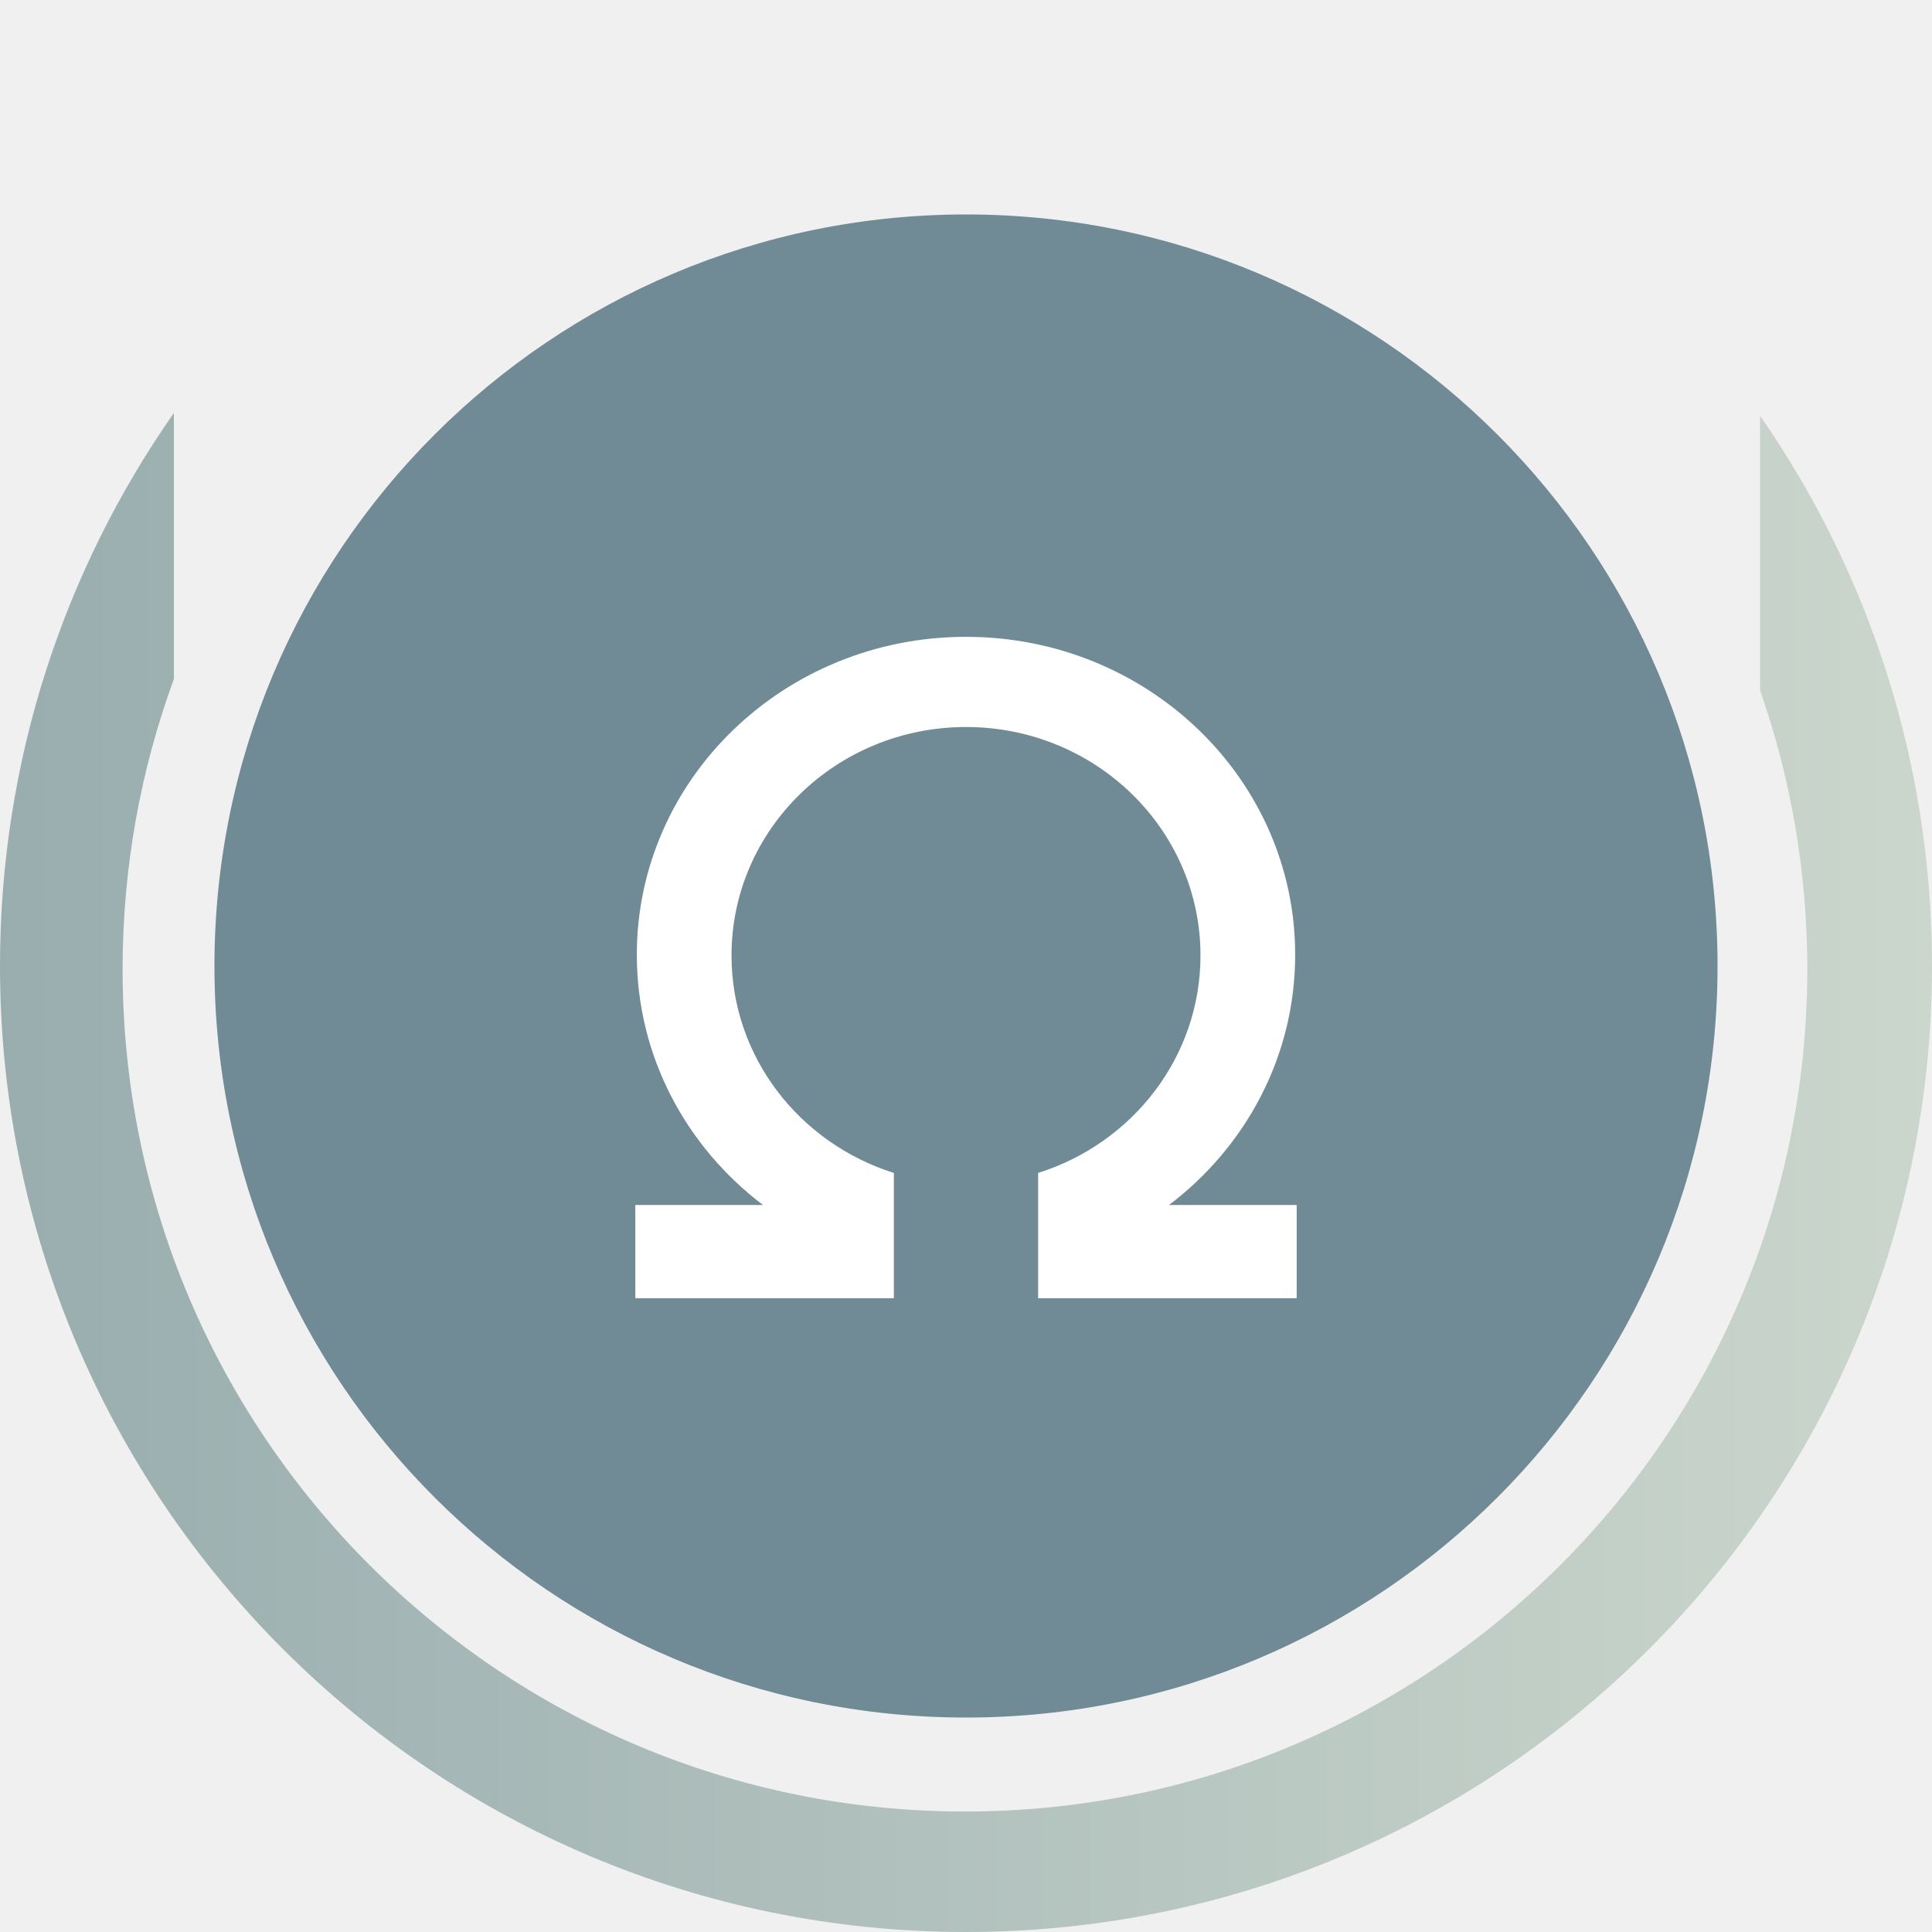
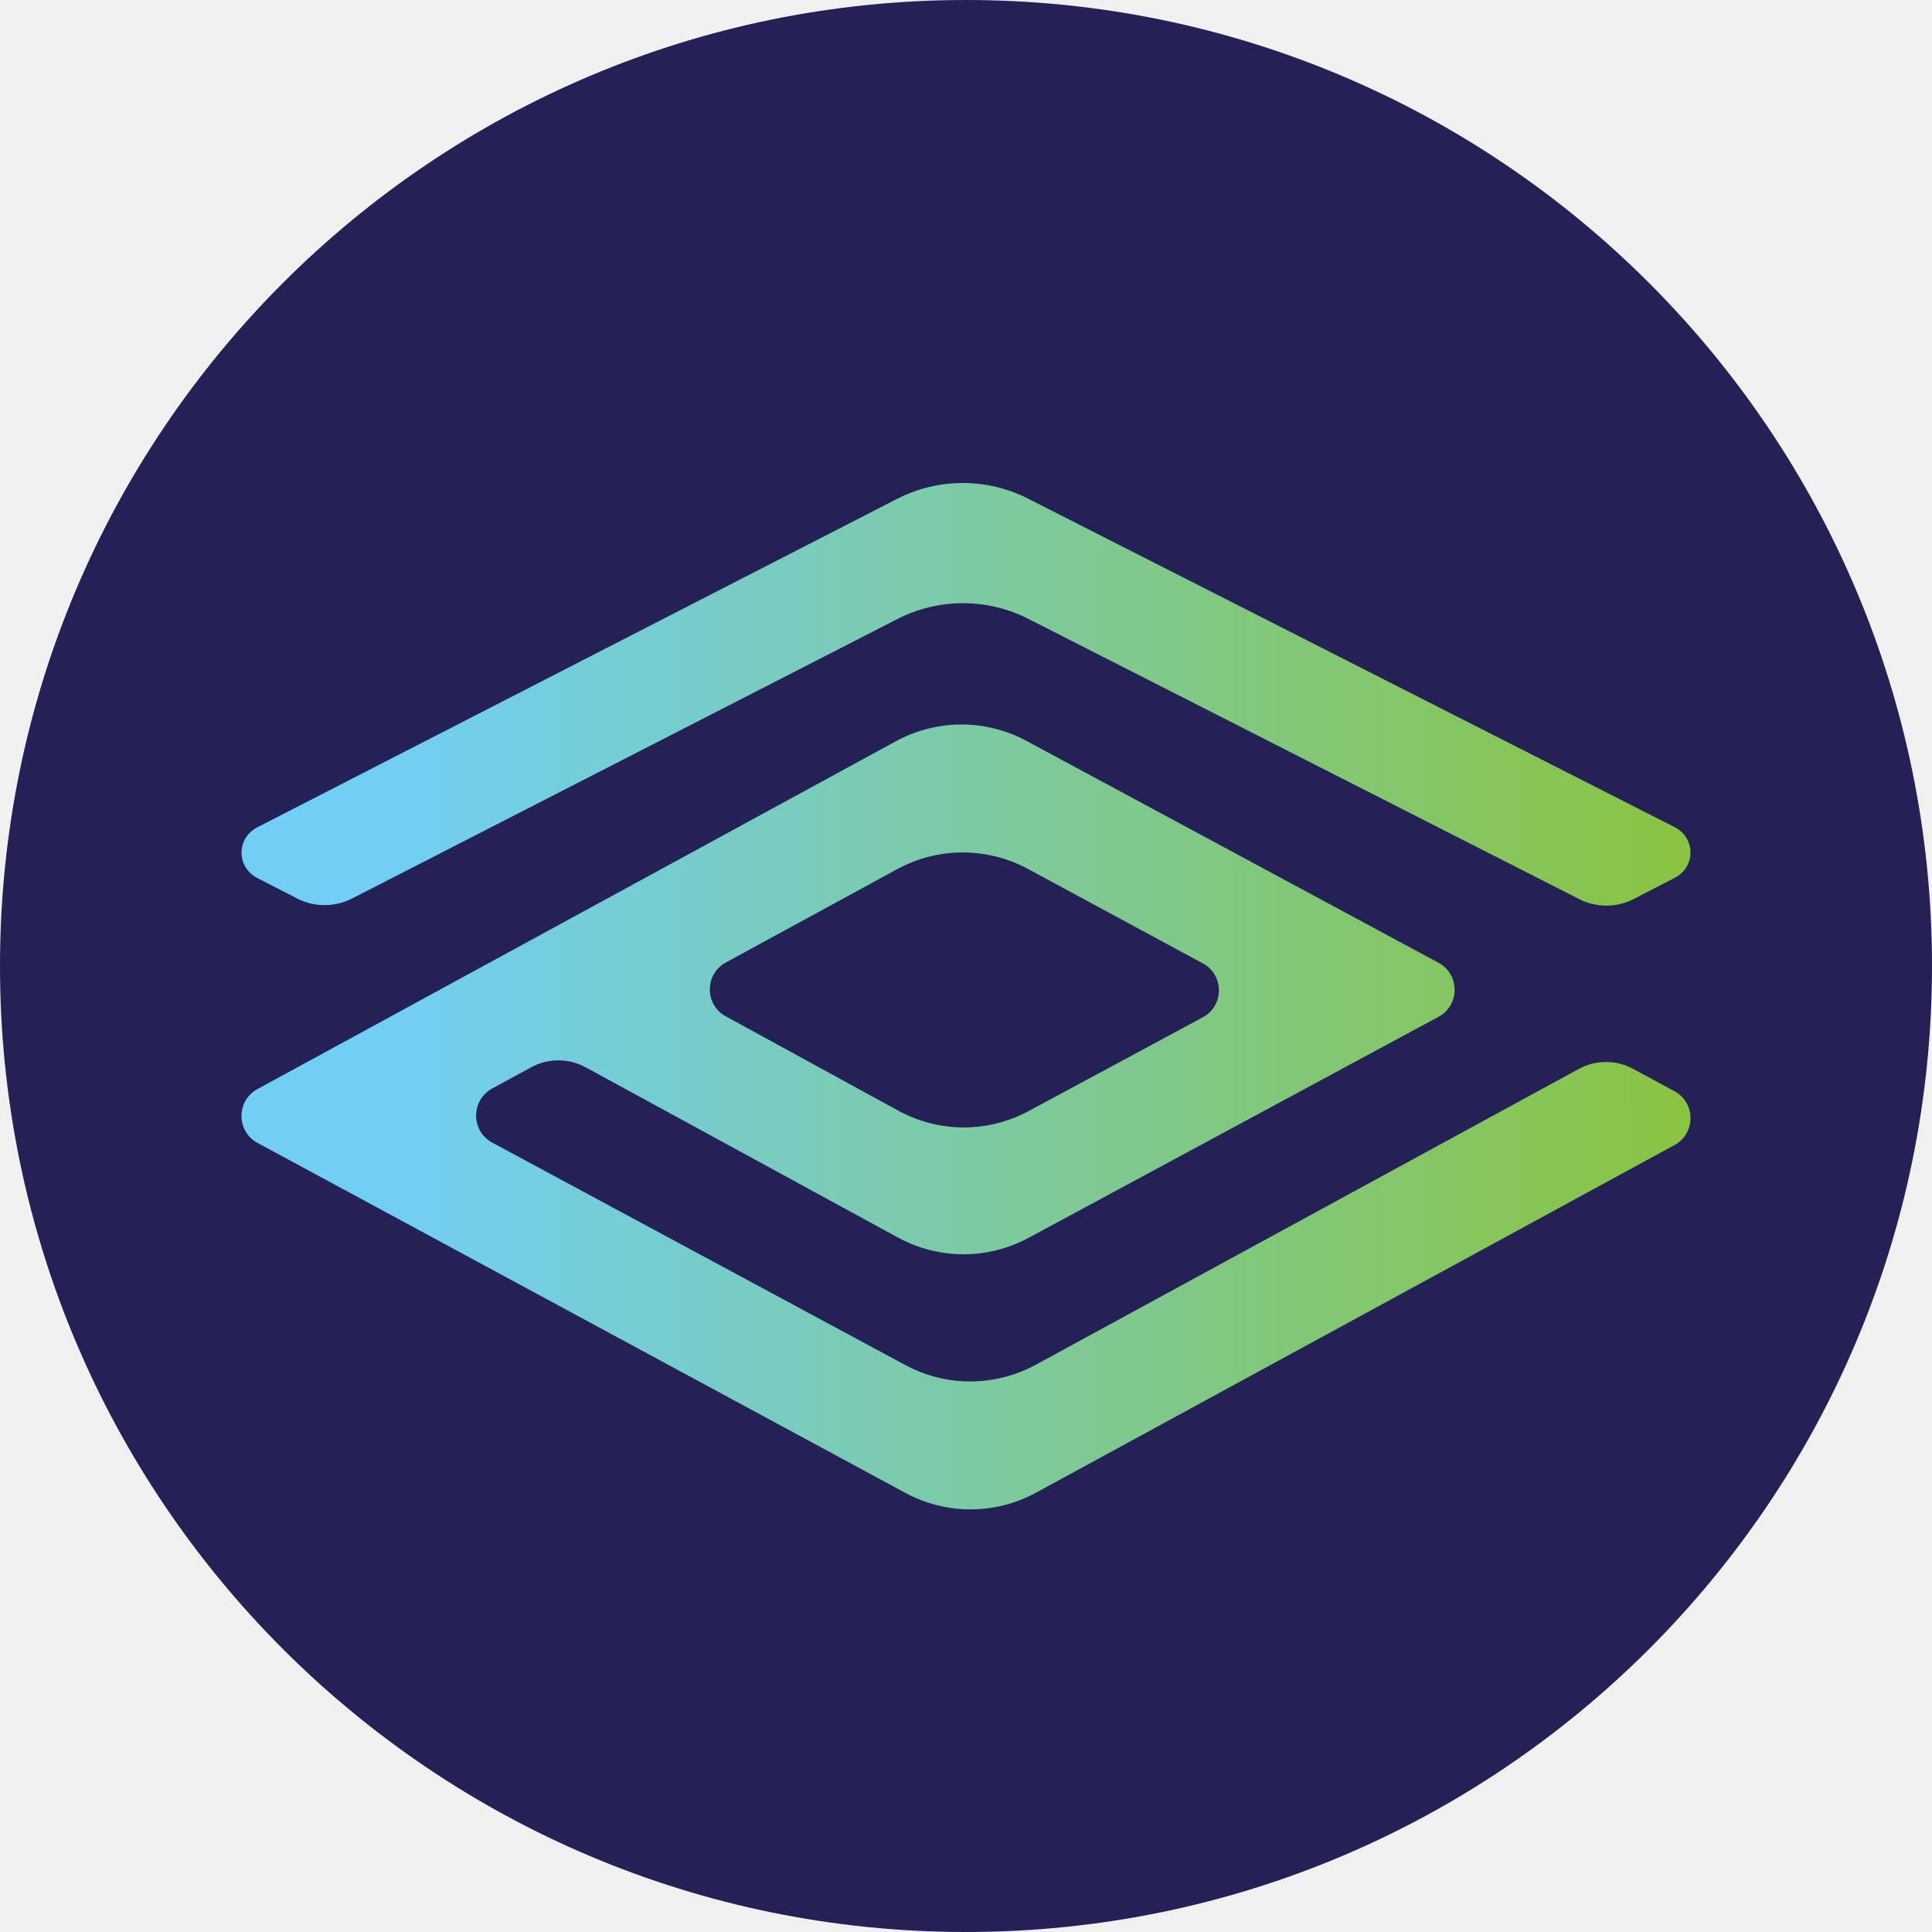
- <svg xmlns="http://www.w3.org/2000/svg" width="100" height="100" viewBox="0 0 100 100" fill="none">
-   <path fill-rule="evenodd" clip-rule="evenodd" d="M49.945 93.764C74.025 93.764 93.545 74.243 93.545 50.164C93.545 45.107 92.684 40.25 91.1 35.733V21.518C96.711 29.6 100 39.416 100 50C100 77.614 77.614 100 50 100C22.386 100 0 77.614 0 50C0 39.353 3.328 29.483 9 21.374V35.149C7.283 39.831 6.346 44.888 6.346 50.164C6.346 74.243 25.866 93.764 49.945 93.764Z" fill="url(#paint0_linear)" />
-   <path d="M11.1 50C11.1 28.516 28.516 11.1 50 11.1C71.484 11.1 88.9 28.516 88.9 50C88.9 71.484 71.484 88.9 50 88.9C28.516 88.9 11.1 71.484 11.1 50Z" fill="#708B96" />
-   <path fill-rule="evenodd" clip-rule="evenodd" d="M53.734 65.475C53.734 65.475 53.734 65.475 53.734 65.475V67.194H67.116V62.37H60.508C64.484 59.358 67.038 54.675 67.038 49.416C67.038 40.329 59.41 32.962 50 32.962C40.59 32.962 32.962 40.329 32.962 49.416C32.962 54.675 35.516 59.358 39.492 62.37H32.884V67.194H46.266V65.475L46.266 60.711C41.39 59.176 37.863 54.717 37.863 49.455C37.863 42.924 43.297 37.63 50 37.63C56.703 37.63 62.137 42.924 62.137 49.455C62.137 54.717 58.61 59.176 53.734 60.711V65.475Z" fill="white" />
+ <svg xmlns="http://www.w3.org/2000/svg" width="32px" height="32px" viewBox="0 0 32 32" version="1.1">
  <defs>
-     <linearGradient id="paint0_linear" x1="-83.534" y1="50" x2="189.059" y2="50" gradientUnits="userSpaceOnUse">
-       <stop stop-color="#708B96" />
-       <stop offset="1" stop-color="#F7FBE7" />
+     <linearGradient x1="-0.016%" y1="49.987%" x2="100.001%" y2="49.987%" id="linearGradient-1">
+       <stop stop-color="#71CFF5" offset="10%" />
+       <stop stop-color="#8AC440" offset="100%" />
+     </linearGradient>
+     <linearGradient x1="0.001%" y1="49.977%" x2="99.991%" y2="49.977%" id="linearGradient-2">
+       <stop stop-color="#71CFF5" offset="10%" />
+       <stop stop-color="#8AC440" offset="100%" />
    </linearGradient>
  </defs>
+   <g id="Yeild-Farm" stroke="none" stroke-width="1" fill="none" fill-rule="evenodd">
+     <g id="3.-Farm-+-Stake-ready" transform="translate(-505, -222)" fill-rule="nonzero">
+       <g id="EVRYTOKEN-new-ci" transform="translate(505, 222)">
+         <circle id="Oval" fill="#232156" cx="16" cy="16" r="16" />
+         <path d="M4.254,14.539 L4.924,14.883 C5.207,15.028 5.547,15.028 5.83,14.883 L14.866,10.252 C15.545,9.904 16.356,9.904 17.036,10.252 L26.157,14.892 C26.439,15.036 26.775,15.036 27.057,14.892 L27.74,14.539 C27.9,14.457 28,14.296 28,14.12 C28,13.945 27.9,13.783 27.74,13.701 L17.032,8.261 C16.353,7.913 15.541,7.913 14.862,8.261 L4.254,13.707 C4.098,13.79 4,13.95 4,14.123 C4,14.297 4.098,14.456 4.254,14.539 Z" id="Path" fill="url(#linearGradient-1)" />
+         <path d="M26.157,17.701 L17.155,22.605 C16.476,22.973 15.665,22.973 14.987,22.605 L8.145,18.921 C7.986,18.834 7.886,18.663 7.886,18.477 C7.886,18.291 7.986,18.12 8.145,18.033 L8.795,17.679 C9.079,17.524 9.419,17.524 9.703,17.679 L14.874,20.498 C15.553,20.867 16.365,20.867 17.045,20.498 L23.833,16.838 C23.993,16.751 24.093,16.58 24.093,16.394 C24.093,16.208 23.993,16.037 23.833,15.95 L17.01,12.276 C16.331,11.908 15.52,11.908 14.841,12.276 L4.26,18.041 C4.1,18.127 4,18.298 4,18.484 C4,18.67 4.1,18.841 4.26,18.927 L14.99,24.724 C15.669,25.092 16.48,25.092 17.159,24.724 L27.74,18.963 C27.9,18.877 28,18.706 28,18.52 C28,18.334 27.9,18.163 27.74,18.077 L27.063,17.711 C26.781,17.553 26.442,17.549 26.157,17.701 L26.157,17.701 Z M12.015,15.946 L14.862,14.395 C15.541,14.027 16.352,14.027 17.031,14.395 L19.929,15.96 C20.089,16.046 20.189,16.217 20.189,16.403 C20.189,16.589 20.089,16.76 19.929,16.846 L17.048,18.397 C16.37,18.766 15.559,18.766 14.88,18.397 L12.015,16.83 C11.856,16.744 11.757,16.573 11.757,16.388 C11.757,16.203 11.856,16.033 12.015,15.946 Z" id="Shape" fill="url(#linearGradient-2)" />
+       </g>
+     </g>
+   </g>
</svg>
